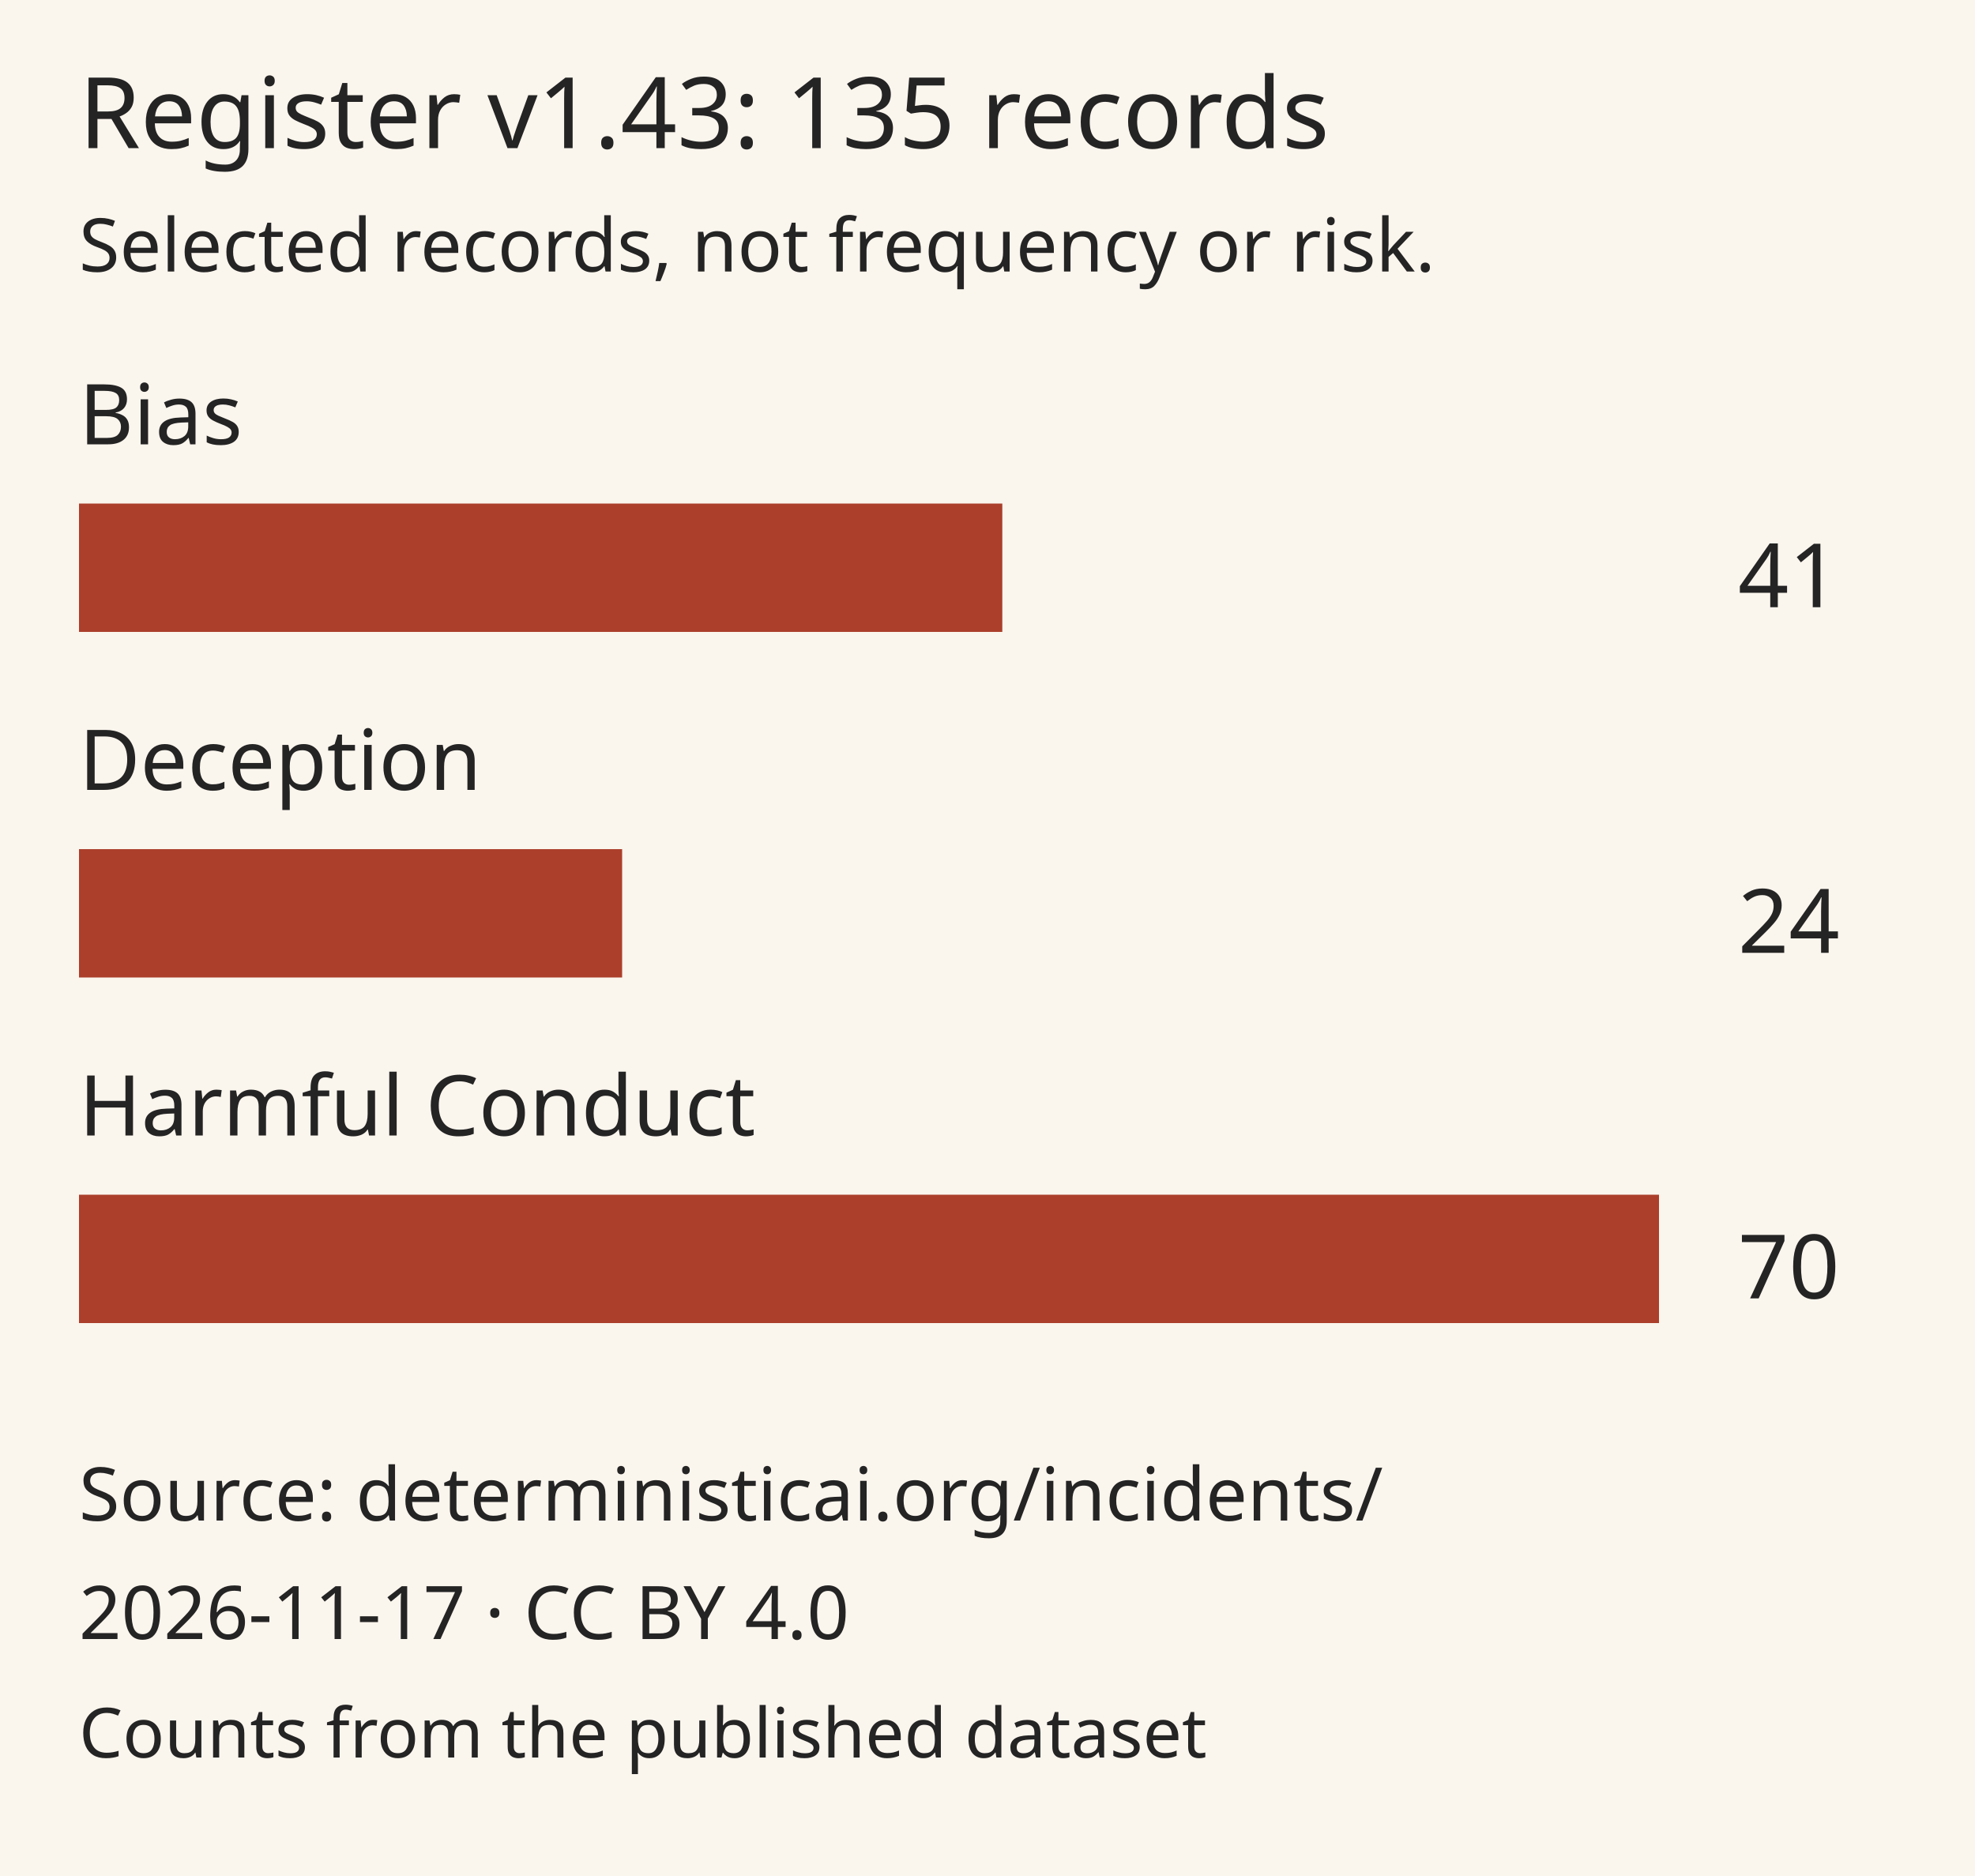
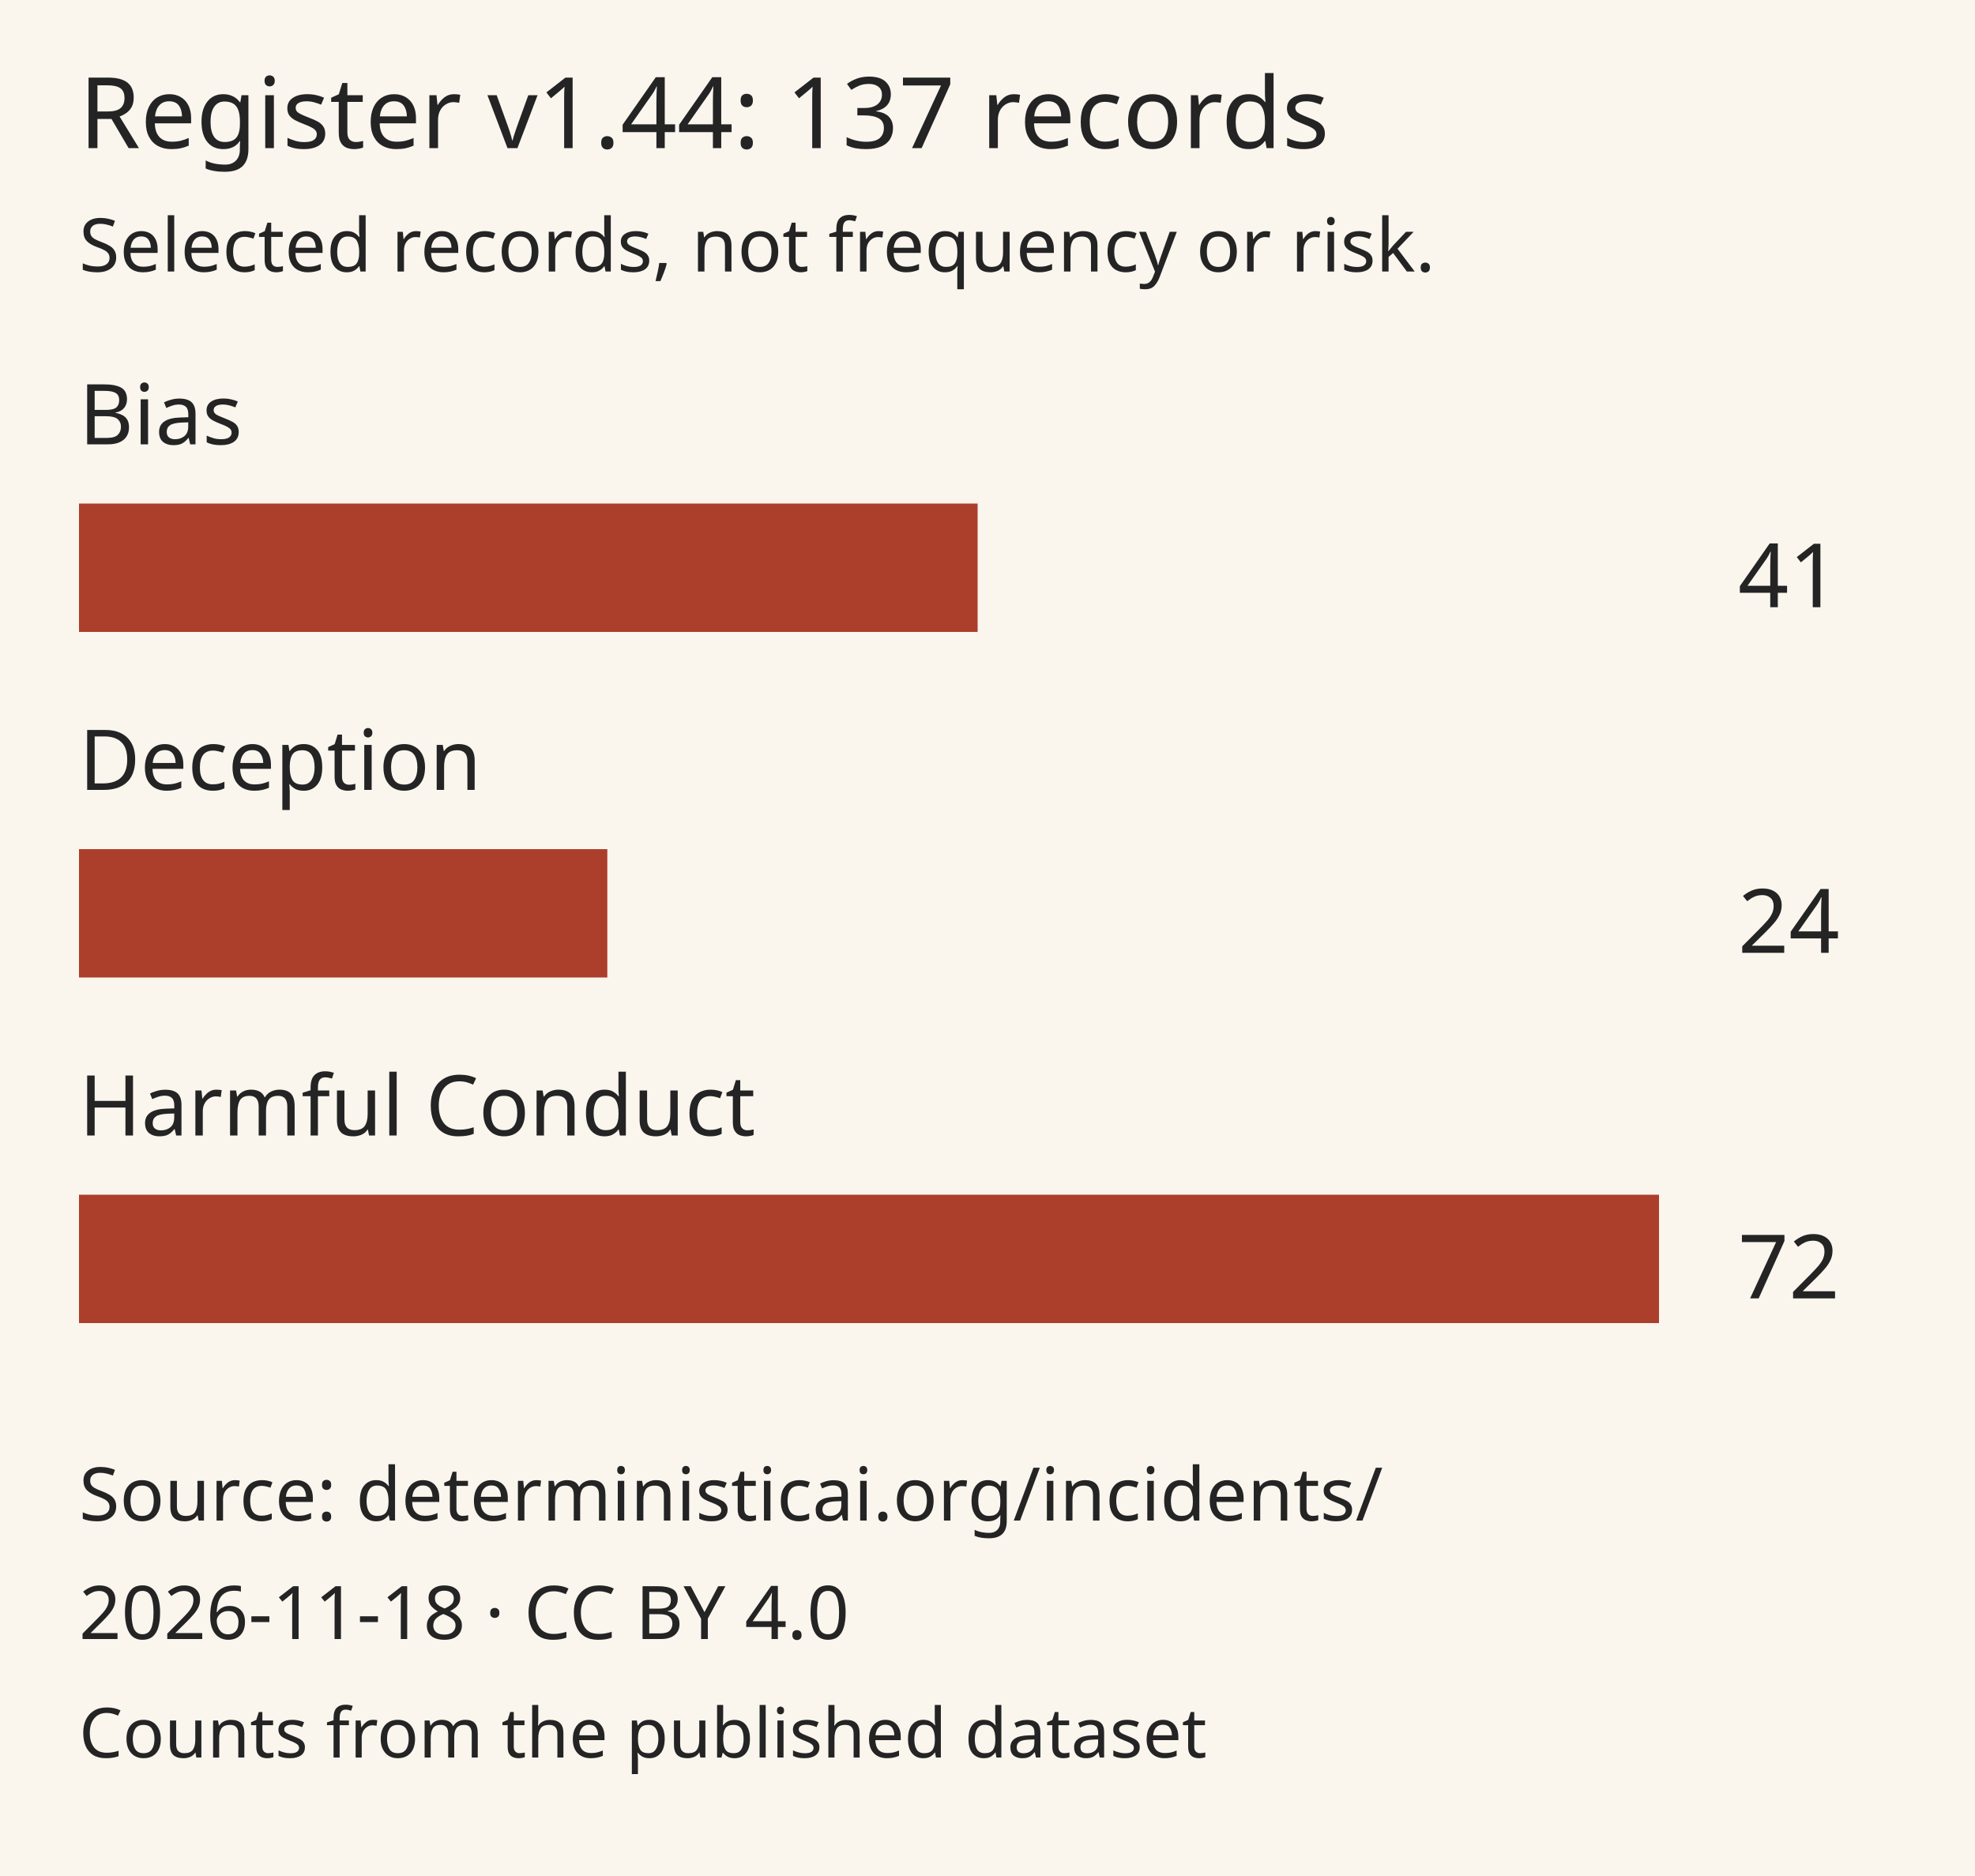
<svg xmlns="http://www.w3.org/2000/svg" viewBox="0 0 400 380">
  <rect width="400" height="380" fill="#faf5ed" />
  <g font-family="sans-serif" fill="#242424">
-     <text x="16" y="30" font-size="20">Register v1.43: 135 records</text>
+     <text x="16" y="30" font-size="20">Register v1.44: 137 records</text>
    <text x="16" y="55" font-size="15">Selected records, not frequency or risk.</text>
    <text x="16" y="90" font-size="17">Bias</text>
-     <rect x="16" y="102" width="187" height="26" fill="#ab3f2b" />
+     <rect x="16" y="102" width="182" height="26" fill="#ab3f2b" />
    <text x="352" y="123" font-size="18">41</text>
    <text x="16" y="160" font-size="17">Deception</text>
-     <rect x="16" y="172" width="110" height="26" fill="#ab3f2b" />
+     <rect x="16" y="172" width="107" height="26" fill="#ab3f2b" />
    <text x="352" y="193" font-size="18">24</text>
    <text x="16" y="230" font-size="17">Harmful Conduct</text>
    <rect x="16" y="242" width="320" height="26" fill="#ab3f2b" />
-     <text x="352" y="263" font-size="18">70</text>
+     <text x="352" y="263" font-size="18">72</text>
    <text x="16" y="308" font-size="15">Source: deterministicai.org/incidents/</text>
-     <text x="16" y="332" font-size="15">2026-11-17 · CC BY 4.0</text>
+     <text x="16" y="332" font-size="15">2026-11-18 · CC BY 4.0</text>
    <text x="16" y="356" font-size="14">Counts from the published dataset</text>
  </g>
</svg>
